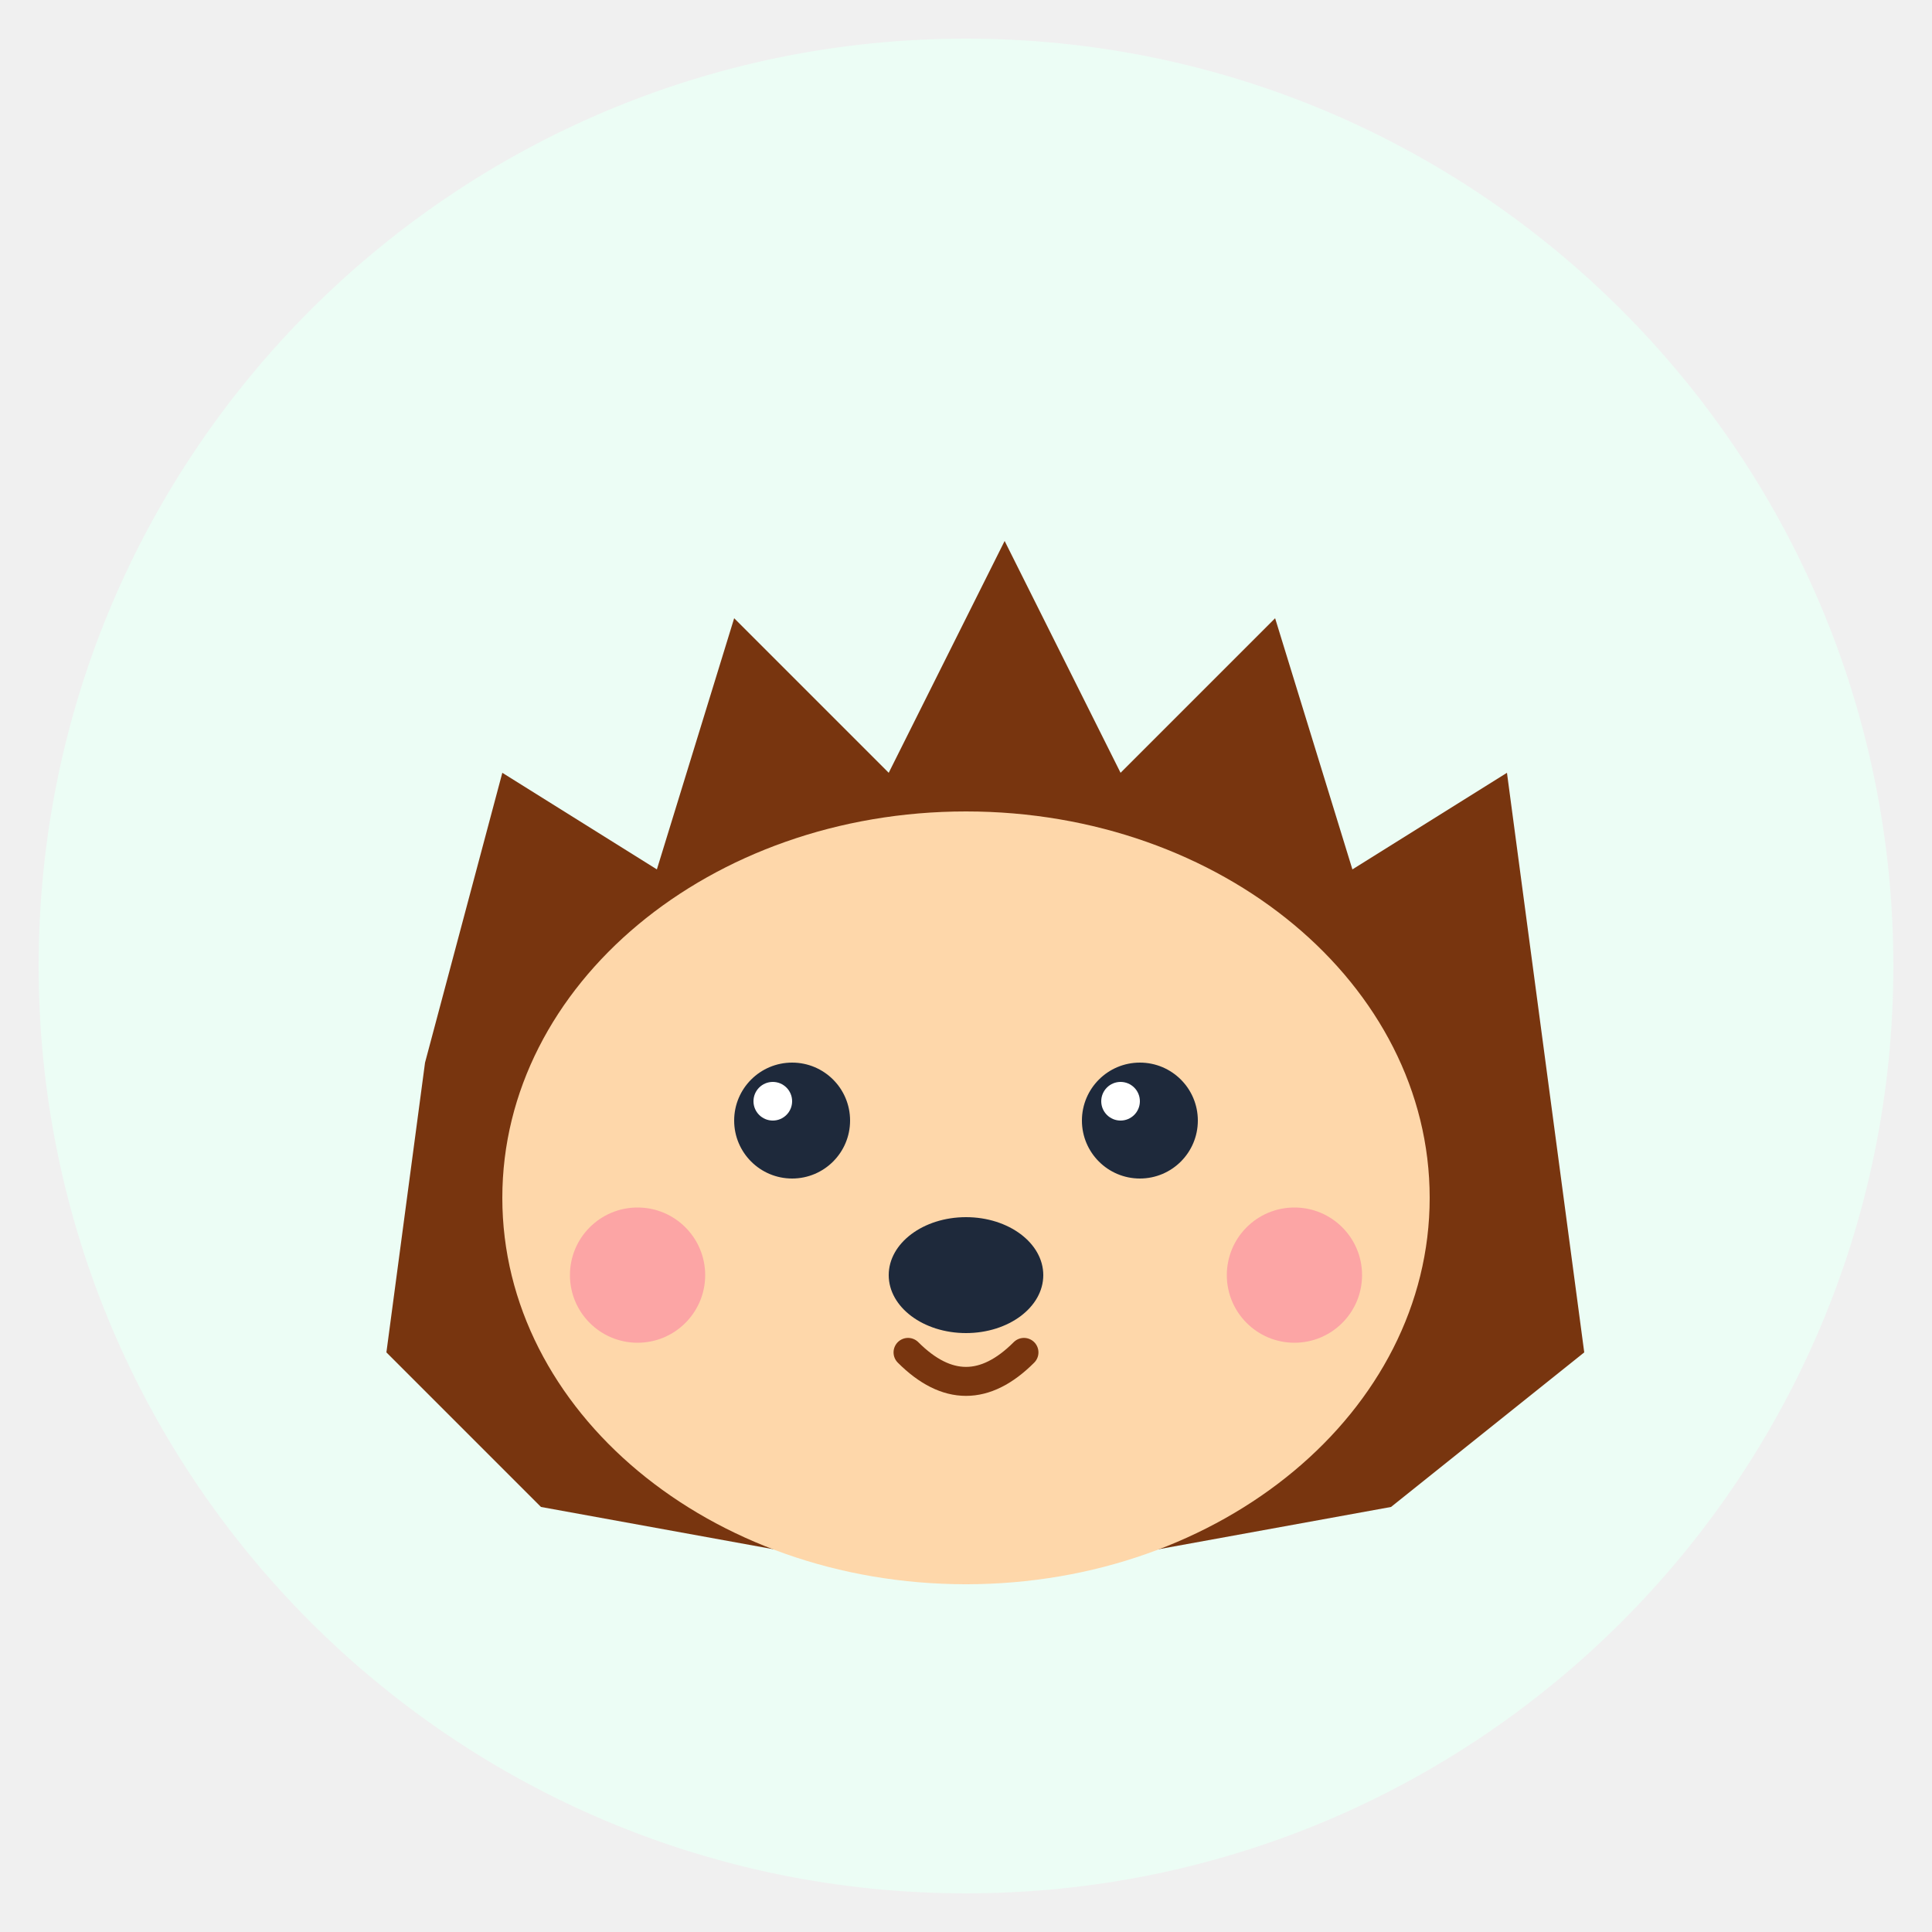
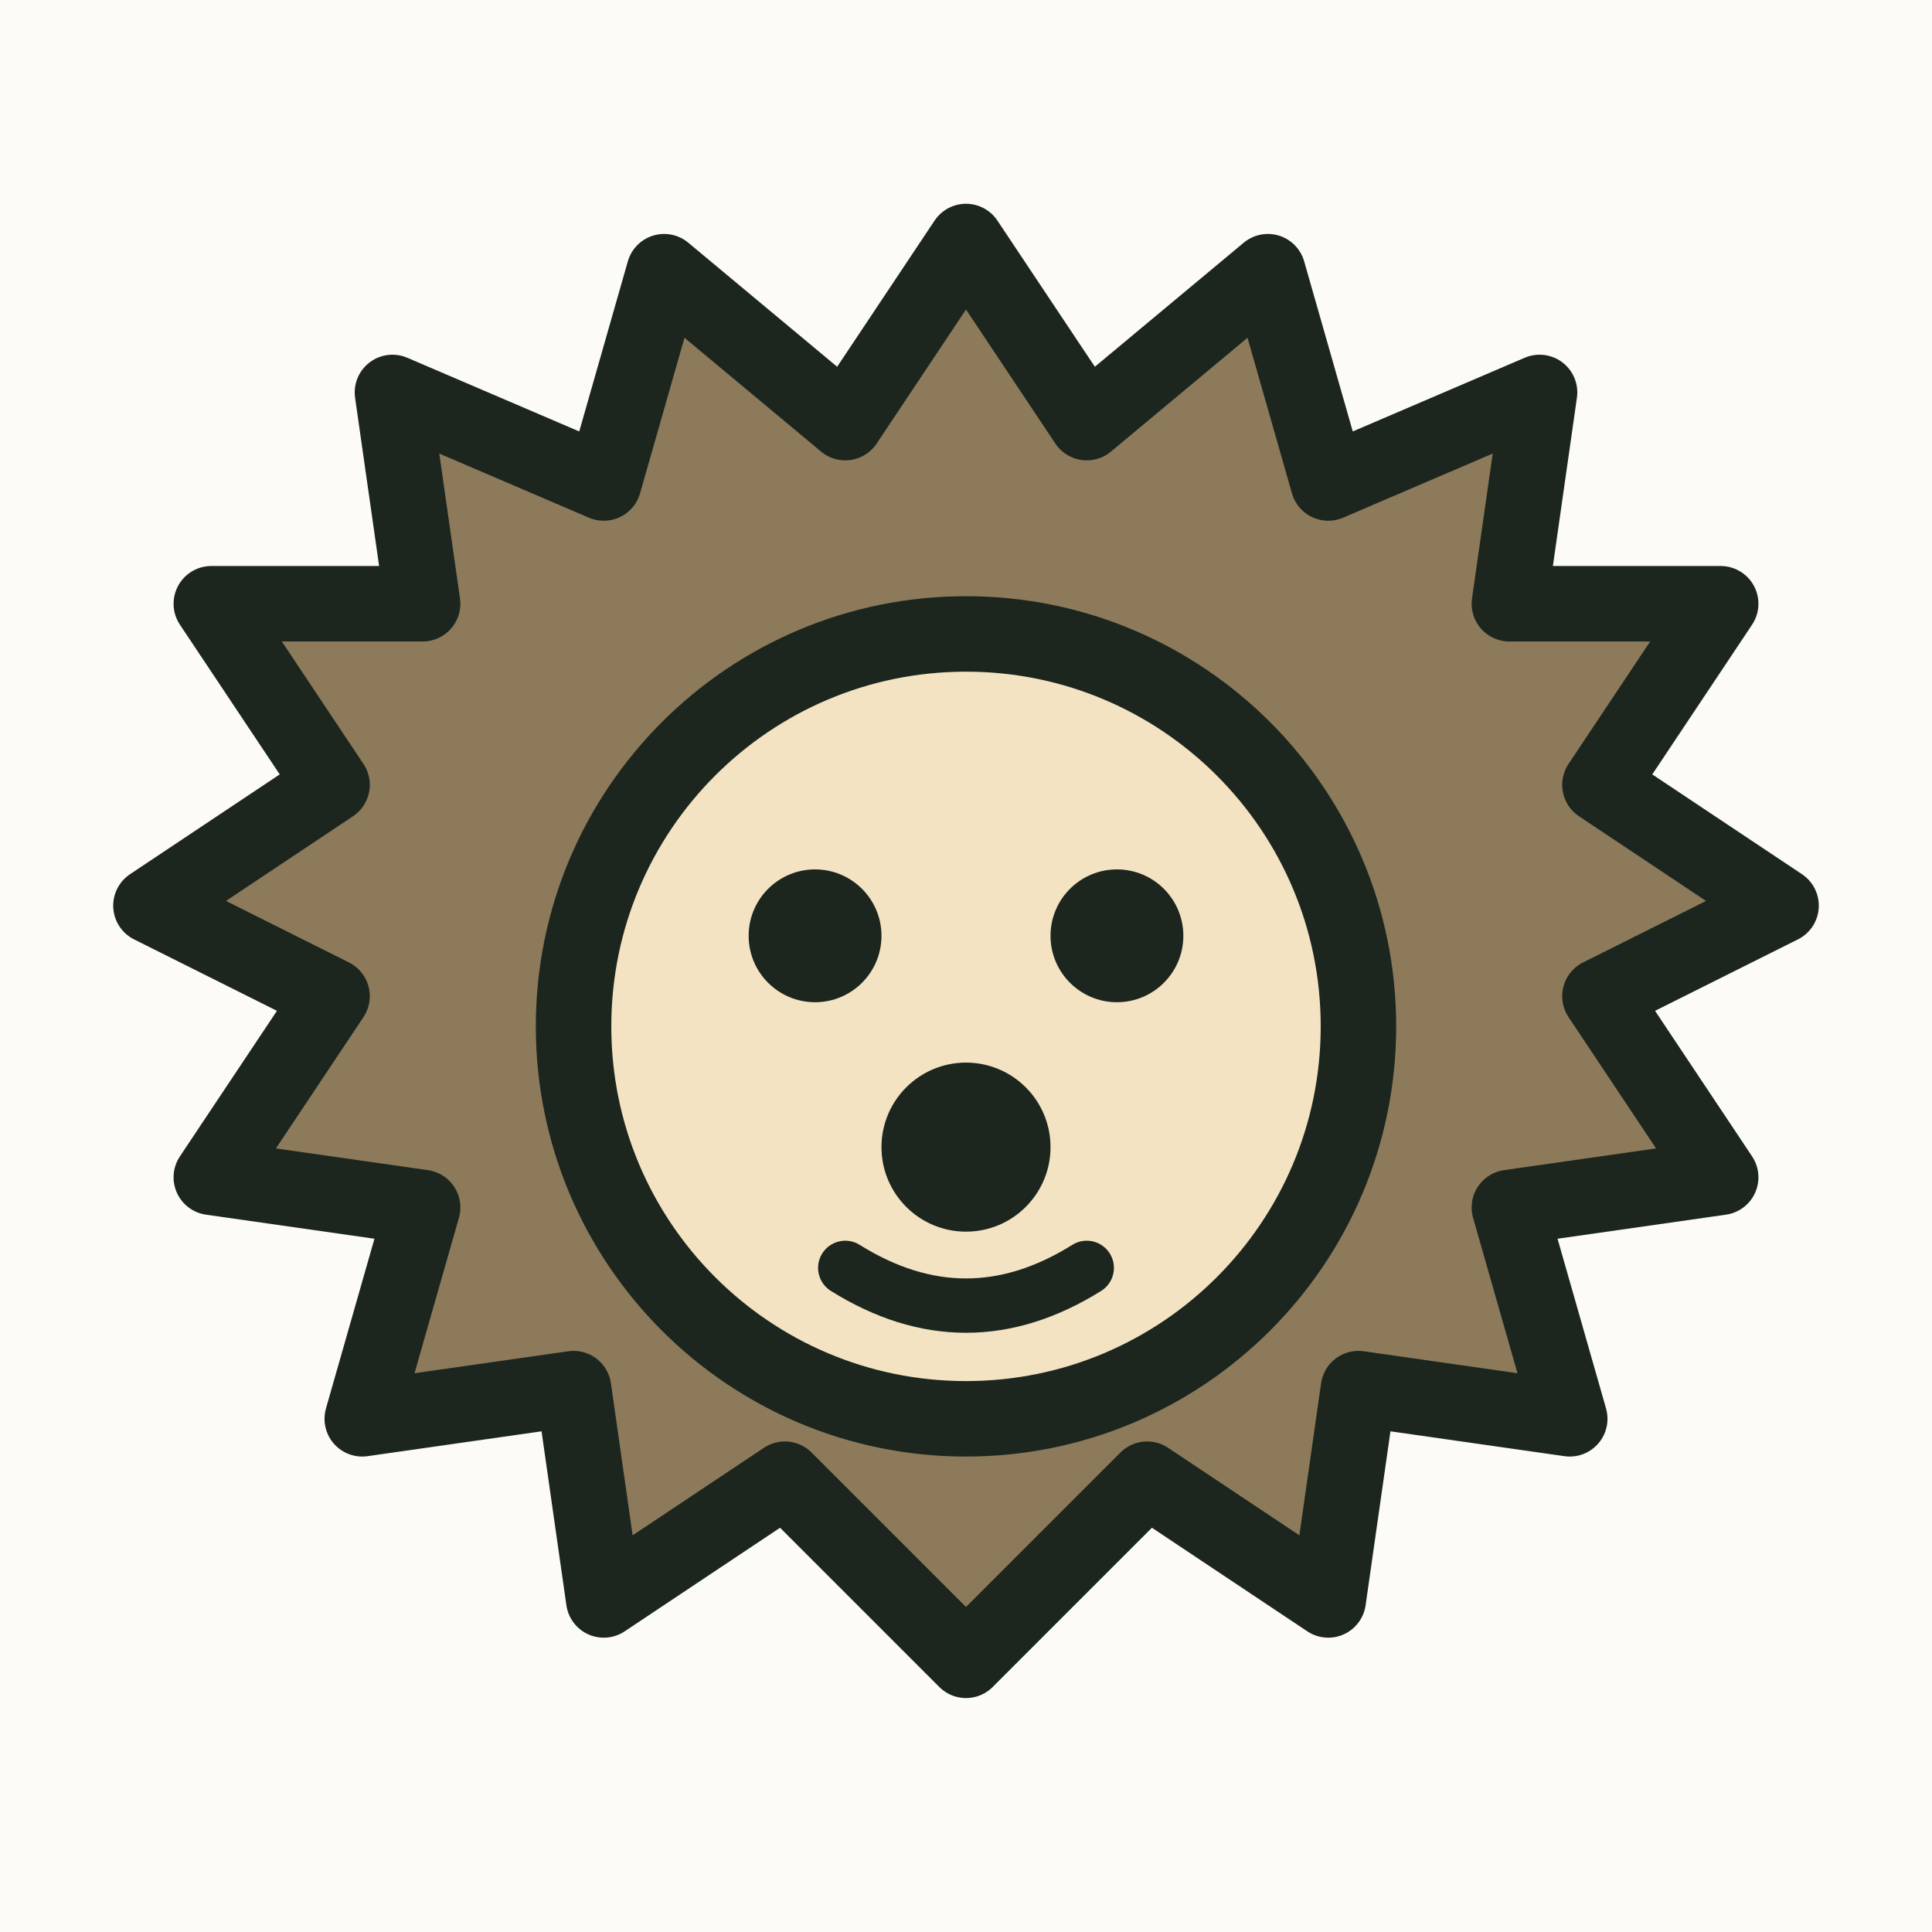
- <svg xmlns="http://www.w3.org/2000/svg" viewBox="0 0 100 100" width="100%" height="100%" role="img" aria-label="Arici">
-   <circle cx="50" cy="50" r="48" fill="#ECFDF5" />
-   <path d="M22 55 L26 40 L34 45 L38 32 L46 40 L52 28 L58 40 L66 32 L70 45 L78 40 L80 55 L82 70 L72 78 L50 82 L28 78 L20 70 Z" fill="#78350F" />
-   <ellipse cx="50" cy="62" rx="24" ry="20" fill="#FED7AA" />
-   <circle cx="41" cy="58" r="3" fill="#1E293B" />
-   <circle cx="59" cy="58" r="3" fill="#1E293B" />
-   <circle cx="40" cy="57" r="1" fill="#FFFFFF" />
-   <circle cx="58" cy="57" r="1" fill="#FFFFFF" />
-   <ellipse cx="50" cy="66" rx="4" ry="3" fill="#1E293B" />
-   <path d="M47 70 Q50 73 53 70" stroke="#78350F" stroke-width="1.5" fill="none" stroke-linecap="round" />
-   <circle cx="33" cy="66" r="3.5" fill="#FCA5A5" />
-   <circle cx="67" cy="66" r="3.5" fill="#FCA5A5" />
+ <svg xmlns="http://www.w3.org/2000/svg" viewBox="0 0 64 64" role="img" aria-label="Arici">
+   <rect width="64" height="64" fill="#FCFBF7" />
+   <path d="M32 8 L36 14 L42 9 L44 16 L51 13 L50 20 L57 20 L53 26 L59 30 L53 33 L57 39 L50 40 L52 47 L45 46 L44 53 L38 49 L32 55 L26 49 L20 53 L19 46 L12 47 L14 40 L7 39 L11 33 L5 30 L11 26 L7 20 L14 20 L13 13 L20 16 L22 9 L28 14 Z" fill="#8C7A5B" stroke="#1C261E" stroke-width="2.5" stroke-linejoin="round" stroke-linecap="round" />
+   <circle cx="32" cy="34" r="13" fill="#F3E3C3" stroke="#1C261E" stroke-width="2.5" stroke-linejoin="round" stroke-linecap="round" />
+   <circle cx="27" cy="31" r="2.2" fill="#1C261E" />
+   <circle cx="37" cy="31" r="2.2" fill="#1C261E" />
+   <circle cx="32" cy="38" r="2.8" fill="#1C261E" />
+   <path d="M28 42 Q32 44.5 36 42" fill="none" stroke="#1C261E" stroke-width="1.8" stroke-linecap="round" />
</svg>
